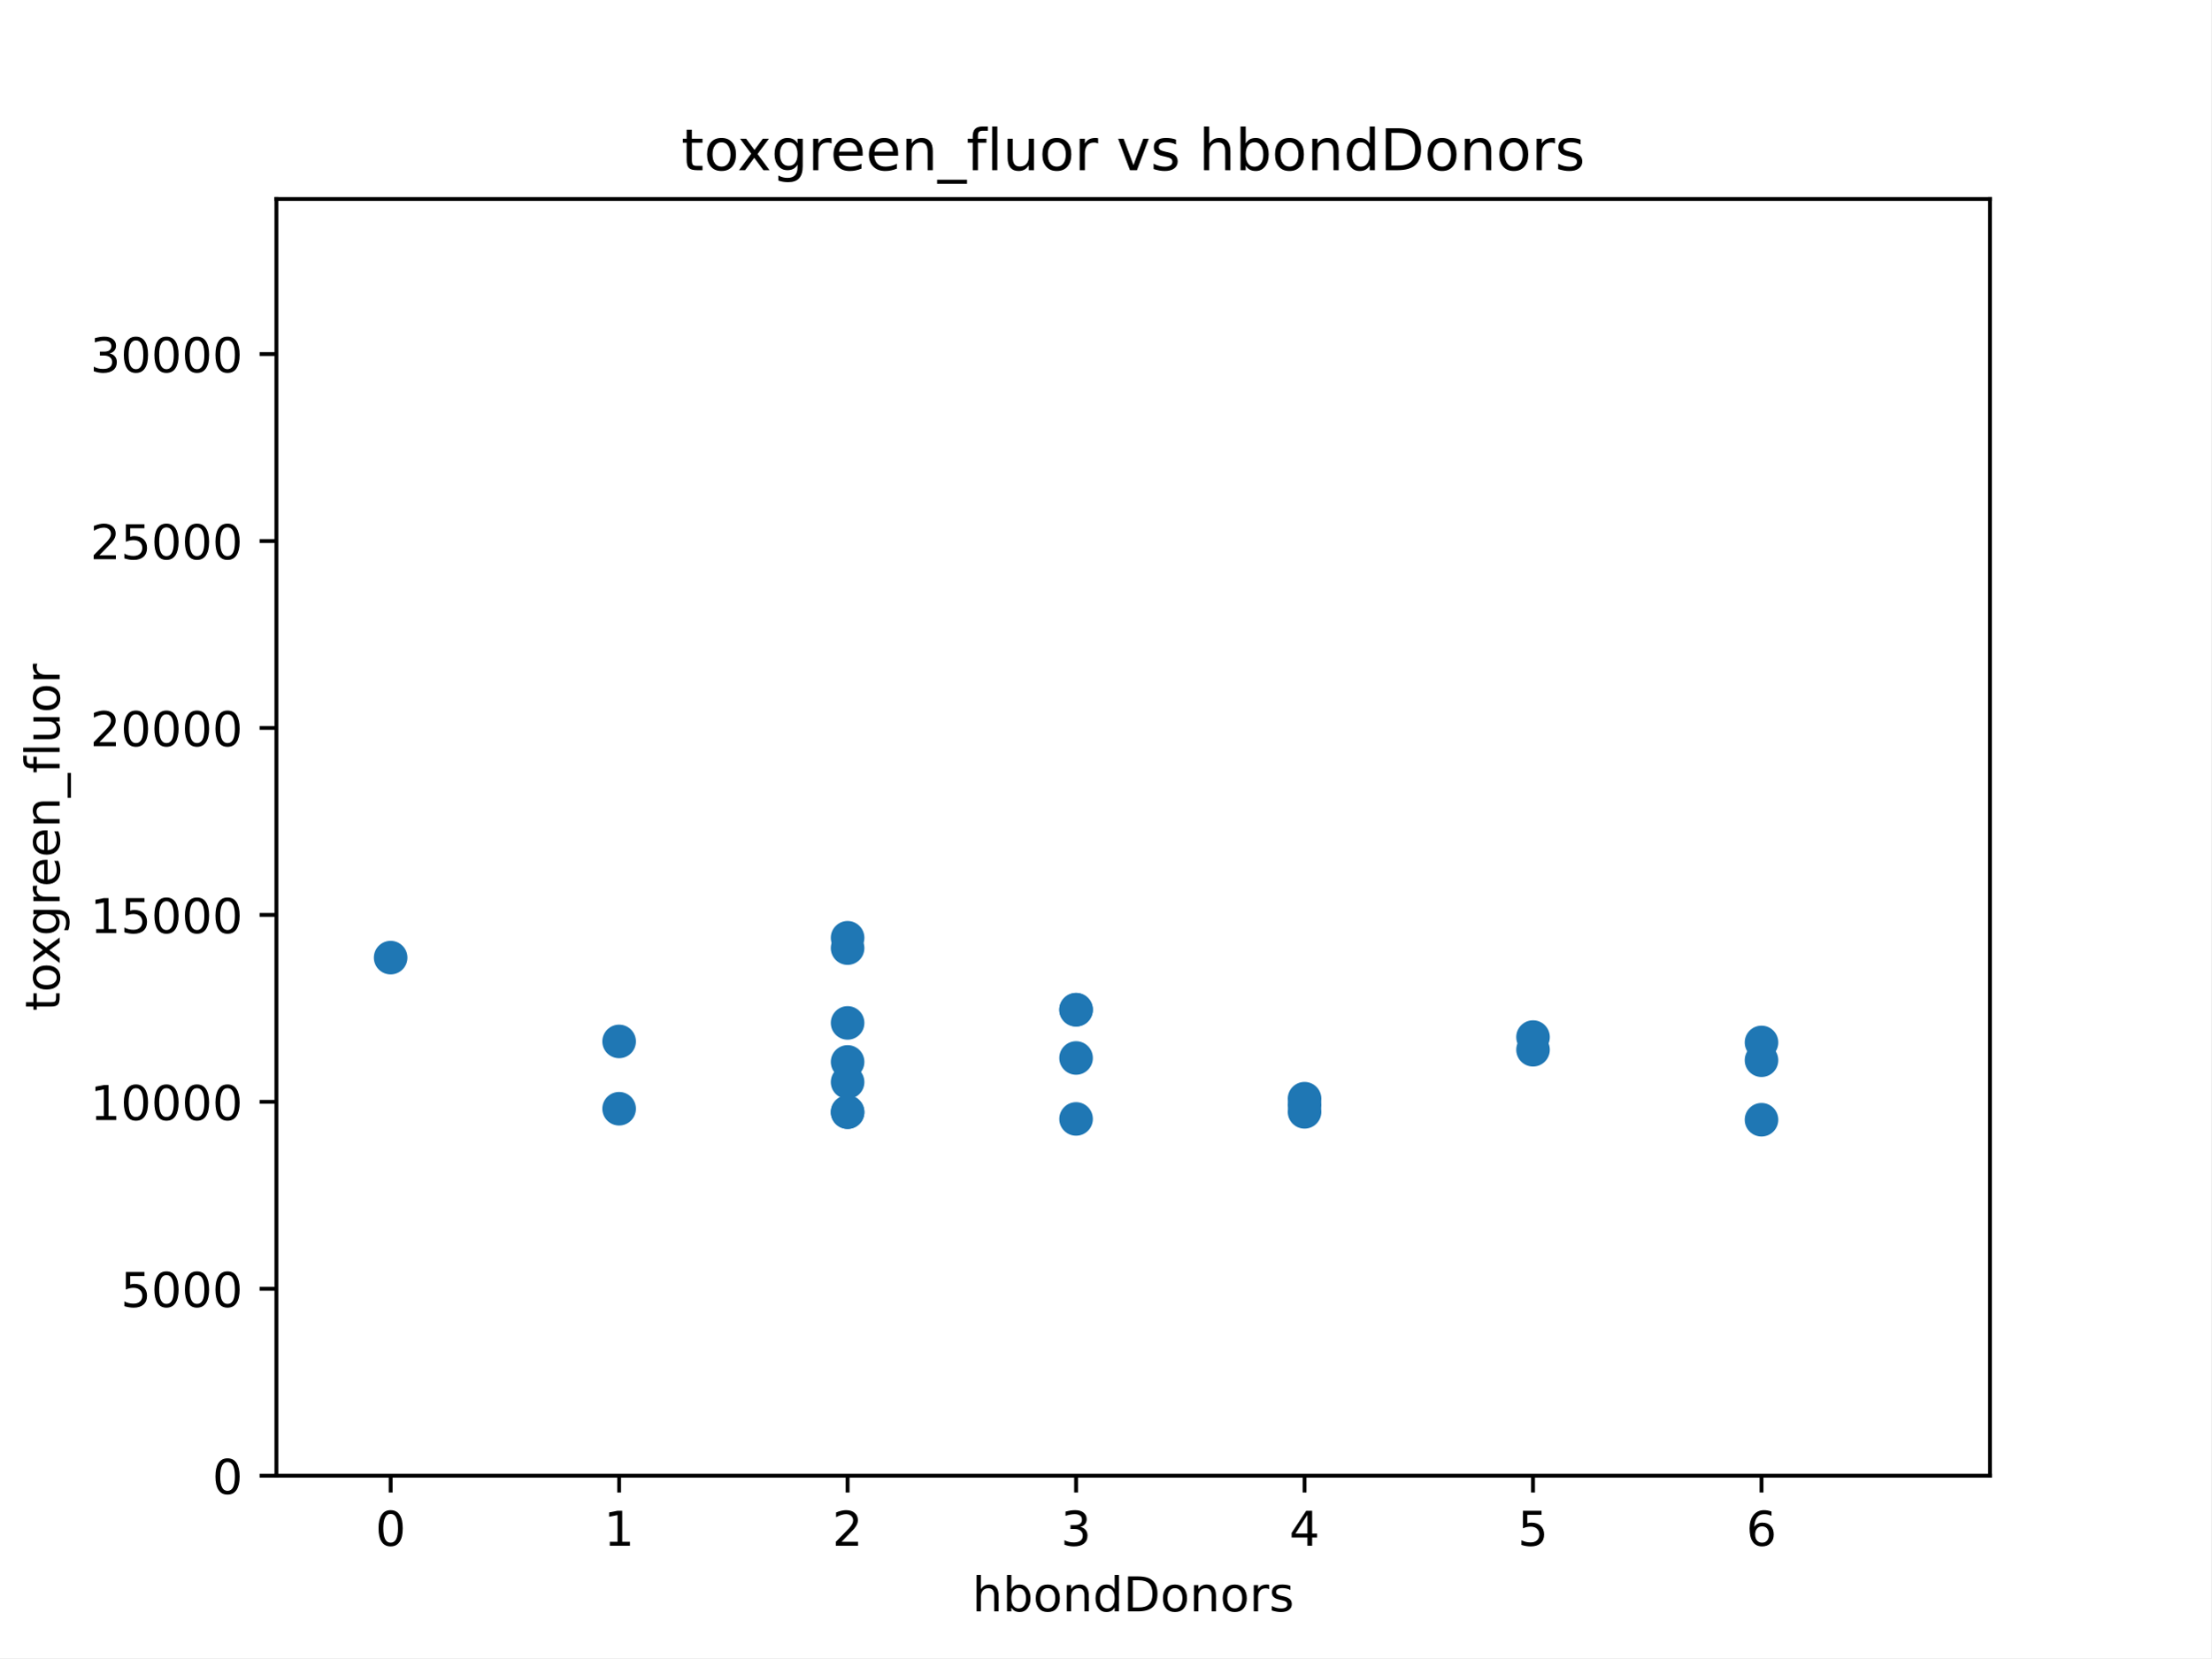
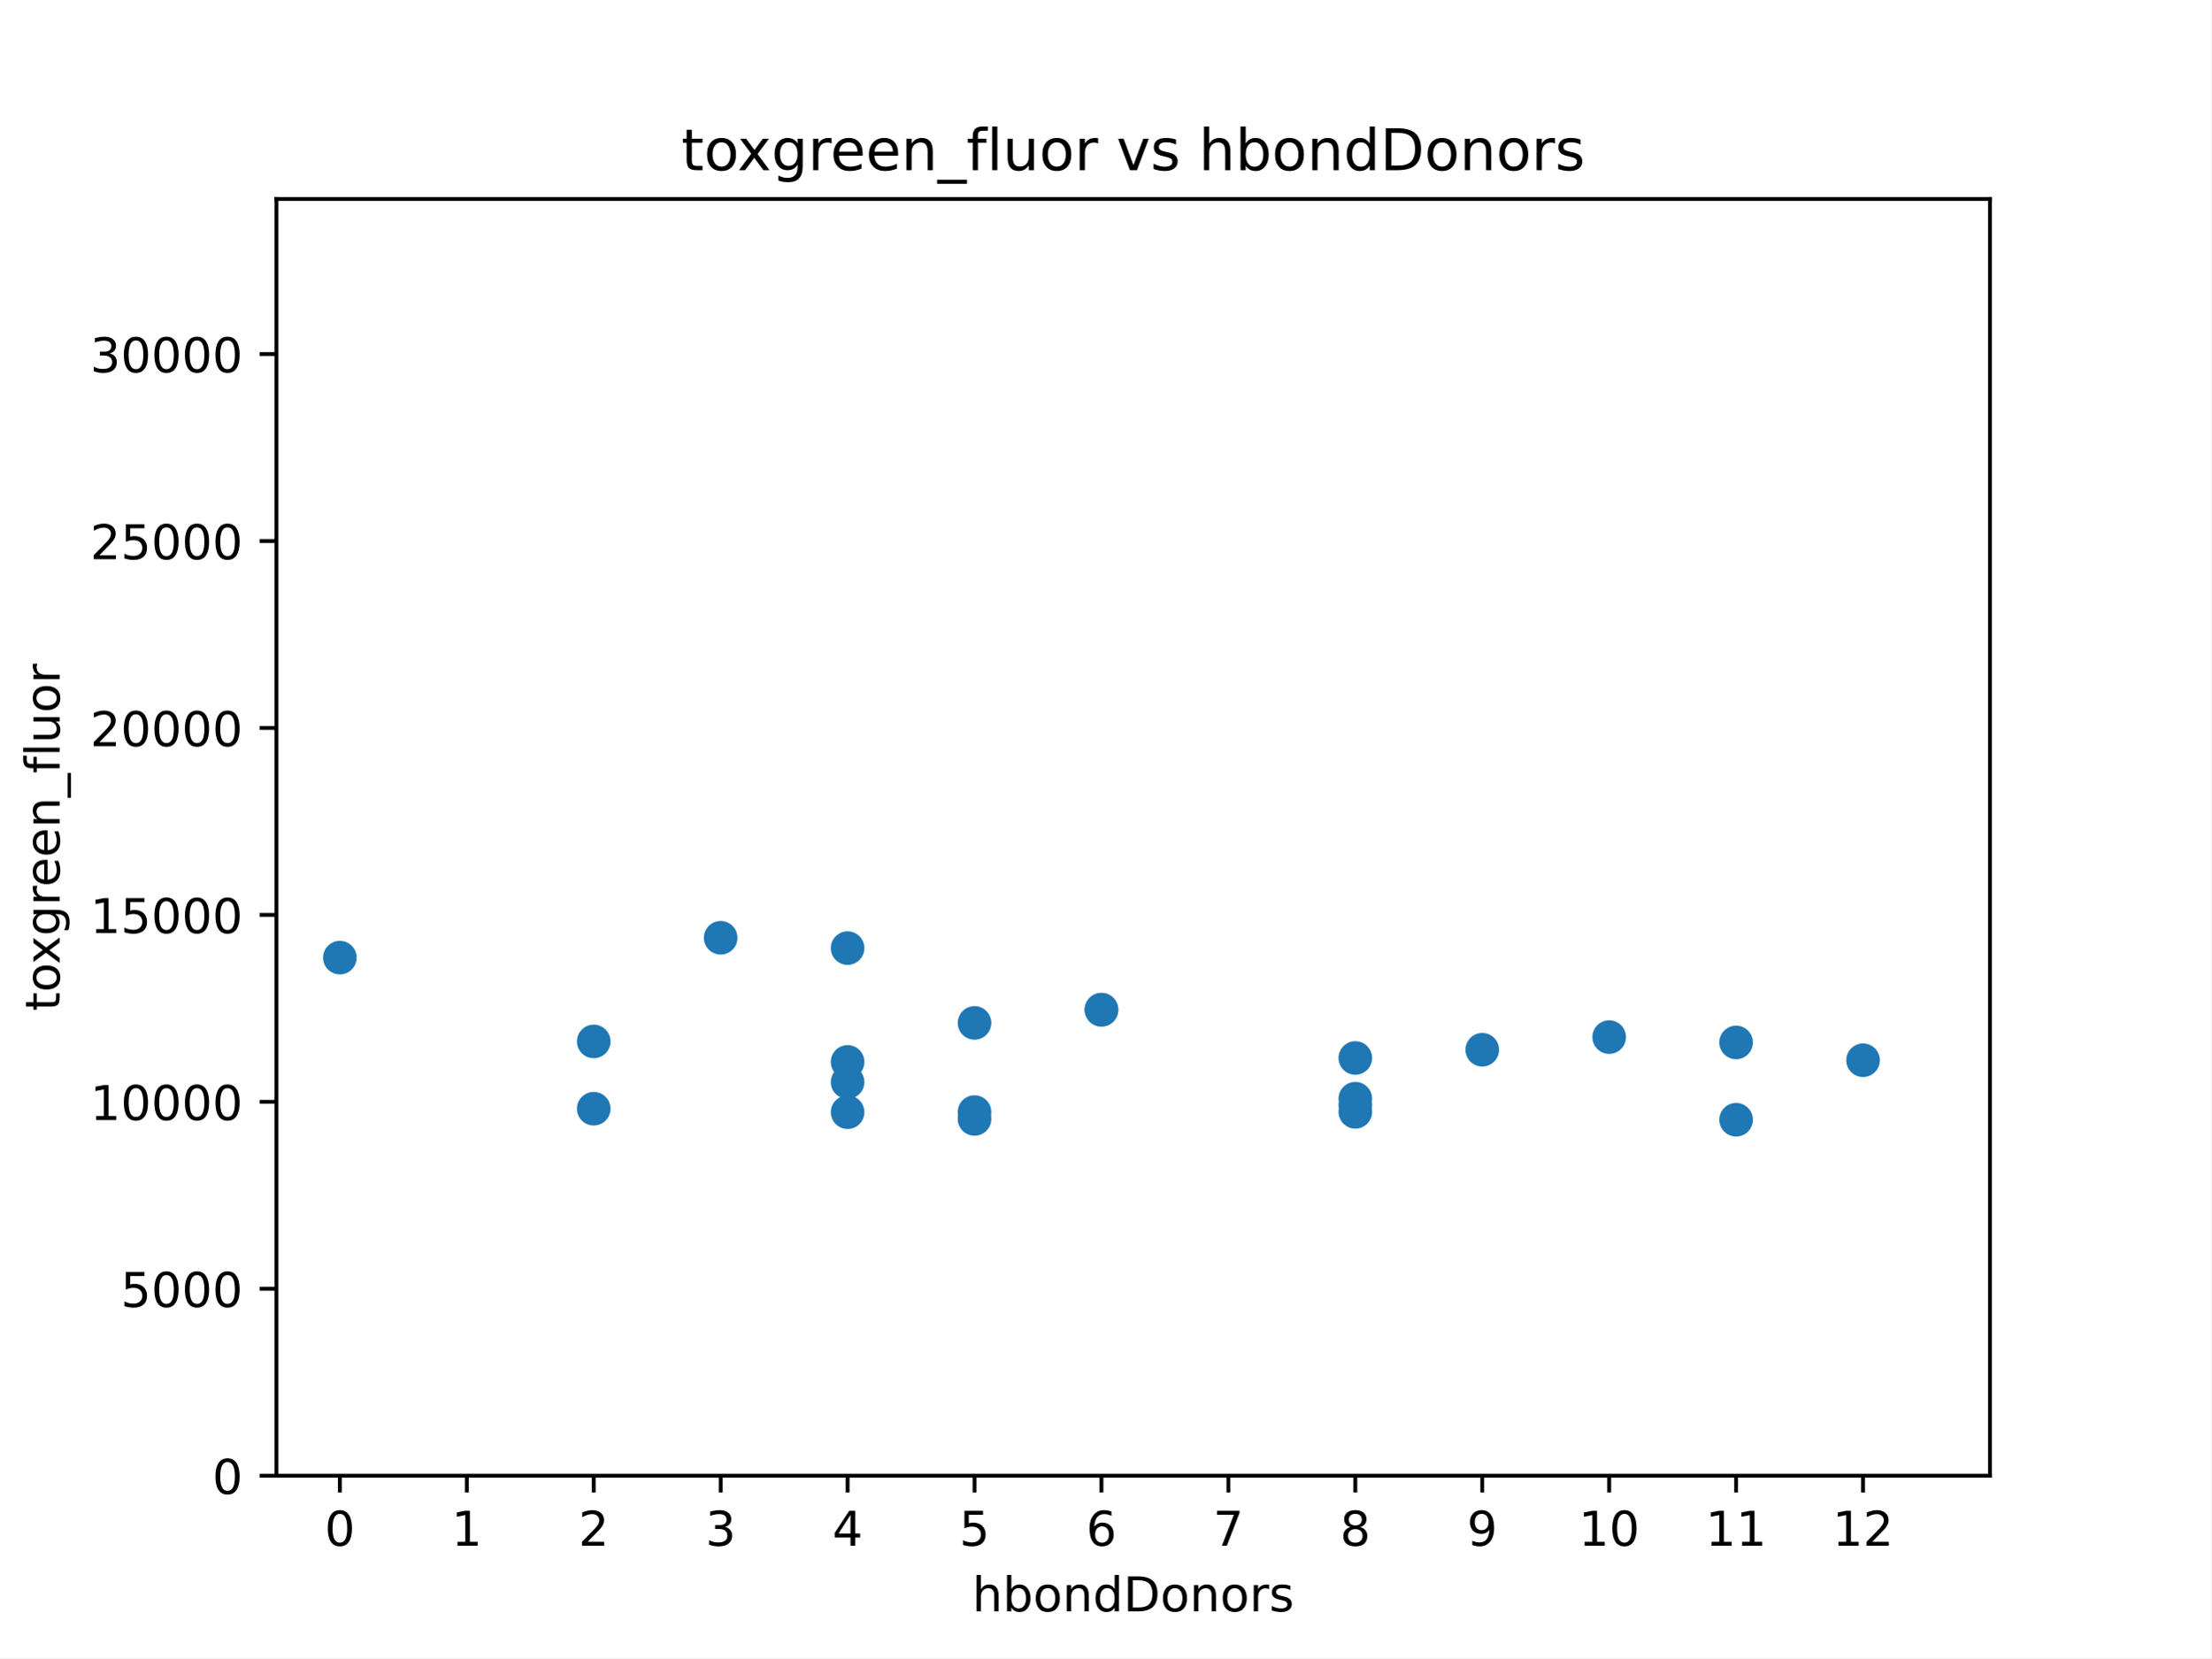
<svg xmlns="http://www.w3.org/2000/svg" xmlns:xlink="http://www.w3.org/1999/xlink" width="460.8pt" height="345.6pt" viewBox="0 0 460.8 345.6" version="1.1">
  <defs>
    <style type="text/css">*{stroke-linejoin: round; stroke-linecap: butt}</style>
  </defs>
  <g id="figure_1">
    <g id="patch_1">
      <path d="M 0 345.6  L 460.8 345.6  L 460.8 0  L 0 0  z " style="fill: #ffffff" />
    </g>
    <g id="axes_1">
      <g id="patch_2">
        <path d="M 57.6 307.584  L 414.72 307.584  L 414.72 41.472  L 57.6 41.472  z " style="fill: #ffffff" />
      </g>
      <g id="PathCollection_1">
        <defs>
-           <path id="m455c50fc80" d="M 0 3  C 0.796 3 1.559 2.684 2.121 2.121  C 2.684 1.559 3 0.796 3 0  C 3 -0.796 2.684 -1.559 2.121 -2.121  C 1.559 -2.684 0.796 -3 0 -3  C -0.796 -3 -1.559 -2.684 -2.121 -2.121  C -2.684 -1.559 -3 -0.796 -3 0  C -3 0.796 -2.684 1.559 -2.121 2.121  C -1.559 2.684 -0.796 3 0 3  z " style="stroke: #1f77b4" />
+           <path id="mc1d3fe7840" d="M 0 3  C 0.796 3 1.559 2.684 2.121 2.121  C 2.684 1.559 3 0.796 3 0  C 3 -0.796 2.684 -1.559 2.121 -2.121  C 1.559 -2.684 0.796 -3 0 -3  C -0.796 -3 -1.559 -2.684 -2.121 -2.121  C -2.684 -1.559 -3 -0.796 -3 0  C -3 0.796 -2.684 1.559 -2.121 2.121  C -1.559 2.684 -0.796 3 0 3  z " style="stroke: #1f77b4" />
        </defs>
-         <g clip-path="url(#p00a291bb10)">
-           <use xlink:href="#m455c50fc80" x="224.256" y="220.518" style="fill: #1f77b4; stroke: #1f77b4" />
-           <use xlink:href="#m455c50fc80" x="271.872" y="229.002" style="fill: #1f77b4; stroke: #1f77b4" />
-           <use xlink:href="#m455c50fc80" x="319.488" y="218.8" style="fill: #1f77b4; stroke: #1f77b4" />
-           <use xlink:href="#m455c50fc80" x="319.488" y="216.162" style="fill: #1f77b4; stroke: #1f77b4" />
-           <use xlink:href="#m455c50fc80" x="176.64" y="225.544" style="fill: #1f77b4; stroke: #1f77b4" />
-           <use xlink:href="#m455c50fc80" x="367.104" y="233.389" style="fill: #1f77b4; stroke: #1f77b4" />
-           <use xlink:href="#m455c50fc80" x="271.872" y="230.313" style="fill: #1f77b4; stroke: #1f77b4" />
-           <use xlink:href="#m455c50fc80" x="81.408" y="199.6" style="fill: #1f77b4; stroke: #1f77b4" />
-           <use xlink:href="#m455c50fc80" x="271.872" y="231.747" style="fill: #1f77b4; stroke: #1f77b4" />
-           <use xlink:href="#m455c50fc80" x="129.024" y="217.067" style="fill: #1f77b4; stroke: #1f77b4" />
-           <use xlink:href="#m455c50fc80" x="224.256" y="210.443" style="fill: #1f77b4; stroke: #1f77b4" />
-           <use xlink:href="#m455c50fc80" x="176.64" y="231.816" style="fill: #1f77b4; stroke: #1f77b4" />
-           <use xlink:href="#m455c50fc80" x="176.64" y="213.207" style="fill: #1f77b4; stroke: #1f77b4" />
-           <use xlink:href="#m455c50fc80" x="176.64" y="197.616" style="fill: #1f77b4; stroke: #1f77b4" />
-           <use xlink:href="#m455c50fc80" x="176.64" y="231.792" style="fill: #1f77b4; stroke: #1f77b4" />
-           <use xlink:href="#m455c50fc80" x="224.256" y="233.221" style="fill: #1f77b4; stroke: #1f77b4" />
-           <use xlink:href="#m455c50fc80" x="367.104" y="217.278" style="fill: #1f77b4; stroke: #1f77b4" />
-           <use xlink:href="#m455c50fc80" x="129.024" y="231.094" style="fill: #1f77b4; stroke: #1f77b4" />
-           <use xlink:href="#m455c50fc80" x="176.64" y="195.462" style="fill: #1f77b4; stroke: #1f77b4" />
-           <use xlink:href="#m455c50fc80" x="176.64" y="221.335" style="fill: #1f77b4; stroke: #1f77b4" />
-           <use xlink:href="#m455c50fc80" x="224.256" y="210.476" style="fill: #1f77b4; stroke: #1f77b4" />
-           <use xlink:href="#m455c50fc80" x="367.104" y="220.985" style="fill: #1f77b4; stroke: #1f77b4" />
+         <g clip-path="url(#p5ea8fc618a)">
+           <use xlink:href="#mc1d3fe7840" x="282.453" y="229.002" style="fill: #1f77b4; stroke: #1f77b4" />
+           <use xlink:href="#mc1d3fe7840" x="308.907" y="218.8" style="fill: #1f77b4; stroke: #1f77b4" />
+           <use xlink:href="#mc1d3fe7840" x="335.36" y="216.162" style="fill: #1f77b4; stroke: #1f77b4" />
+           <use xlink:href="#mc1d3fe7840" x="282.453" y="220.518" style="fill: #1f77b4; stroke: #1f77b4" />
+           <use xlink:href="#mc1d3fe7840" x="176.64" y="225.544" style="fill: #1f77b4; stroke: #1f77b4" />
+           <use xlink:href="#mc1d3fe7840" x="282.453" y="230.313" style="fill: #1f77b4; stroke: #1f77b4" />
+           <use xlink:href="#mc1d3fe7840" x="361.813" y="233.389" style="fill: #1f77b4; stroke: #1f77b4" />
+           <use xlink:href="#mc1d3fe7840" x="123.733" y="217.067" style="fill: #1f77b4; stroke: #1f77b4" />
+           <use xlink:href="#mc1d3fe7840" x="70.827" y="199.6" style="fill: #1f77b4; stroke: #1f77b4" />
+           <use xlink:href="#mc1d3fe7840" x="203.093" y="233.221" style="fill: #1f77b4; stroke: #1f77b4" />
+           <use xlink:href="#mc1d3fe7840" x="388.267" y="220.985" style="fill: #1f77b4; stroke: #1f77b4" />
+           <use xlink:href="#mc1d3fe7840" x="176.64" y="231.816" style="fill: #1f77b4; stroke: #1f77b4" />
+           <use xlink:href="#mc1d3fe7840" x="176.64" y="197.616" style="fill: #1f77b4; stroke: #1f77b4" />
+           <use xlink:href="#mc1d3fe7840" x="203.093" y="231.792" style="fill: #1f77b4; stroke: #1f77b4" />
+           <use xlink:href="#mc1d3fe7840" x="361.813" y="217.278" style="fill: #1f77b4; stroke: #1f77b4" />
+           <use xlink:href="#mc1d3fe7840" x="282.453" y="231.747" style="fill: #1f77b4; stroke: #1f77b4" />
+           <use xlink:href="#mc1d3fe7840" x="229.547" y="210.443" style="fill: #1f77b4; stroke: #1f77b4" />
+           <use xlink:href="#mc1d3fe7840" x="176.64" y="221.335" style="fill: #1f77b4; stroke: #1f77b4" />
+           <use xlink:href="#mc1d3fe7840" x="150.187" y="195.462" style="fill: #1f77b4; stroke: #1f77b4" />
+           <use xlink:href="#mc1d3fe7840" x="123.733" y="231.094" style="fill: #1f77b4; stroke: #1f77b4" />
+           <use xlink:href="#mc1d3fe7840" x="203.093" y="213.207" style="fill: #1f77b4; stroke: #1f77b4" />
+           <use xlink:href="#mc1d3fe7840" x="229.547" y="210.476" style="fill: #1f77b4; stroke: #1f77b4" />
        </g>
      </g>
      <g id="matplotlib.axis_1">
        <g id="xtick_1">
          <g id="line2d_1">
            <defs>
-               <path id="m4602cffbf4" d="M 0 0  L 0 3.5  " style="stroke: #000000; stroke-width: 0.8" />
+               <path id="m9762fe8e37" d="M 0 0  L 0 3.5  " style="stroke: #000000; stroke-width: 0.8" />
            </defs>
            <g>
-               <use xlink:href="#m4602cffbf4" x="81.408" y="307.584" style="stroke: #000000; stroke-width: 0.8" />
+               <use xlink:href="#m9762fe8e37" x="70.827" y="307.584" style="stroke: #000000; stroke-width: 0.8" />
            </g>
          </g>
          <g id="text_1">
-             <g transform="translate(78.22675 322.1824) scale(0.1 -0.1)">
+             <g transform="translate(67.64542 322.1824) scale(0.1 -0.1)">
              <defs>
                <path id="DejaVuSans-30" d="M 2034 4250  Q 1547 4250 1301 3770  Q 1056 3291 1056 2328  Q 1056 1369 1301 889  Q 1547 409 2034 409  Q 2525 409 2770 889  Q 3016 1369 3016 2328  Q 3016 3291 2770 3770  Q 2525 4250 2034 4250  z M 2034 4750  Q 2819 4750 3233 4129  Q 3647 3509 3647 2328  Q 3647 1150 3233 529  Q 2819 -91 2034 -91  Q 1250 -91 836 529  Q 422 1150 422 2328  Q 422 3509 836 4129  Q 1250 4750 2034 4750  z " transform="scale(0.015625)" />
              </defs>
              <use xlink:href="#DejaVuSans-30" />
            </g>
          </g>
        </g>
        <g id="xtick_2">
          <g id="line2d_2">
            <g>
-               <use xlink:href="#m4602cffbf4" x="129.024" y="307.584" style="stroke: #000000; stroke-width: 0.8" />
+               <use xlink:href="#m9762fe8e37" x="97.28" y="307.584" style="stroke: #000000; stroke-width: 0.8" />
            </g>
          </g>
          <g id="text_2">
-             <g transform="translate(125.8427 322.1824) scale(0.1 -0.1)">
+             <g transform="translate(94.09875 322.1824) scale(0.1 -0.1)">
              <defs>
                <path id="DejaVuSans-31" d="M 794 531  L 1825 531  L 1825 4091  L 703 3866  L 703 4441  L 1819 4666  L 2450 4666  L 2450 531  L 3481 531  L 3481 0  L 794 0  L 794 531  z " transform="scale(0.015625)" />
              </defs>
              <use xlink:href="#DejaVuSans-31" />
            </g>
          </g>
        </g>
        <g id="xtick_3">
          <g id="line2d_3">
            <g>
-               <use xlink:href="#m4602cffbf4" x="176.64" y="307.584" style="stroke: #000000; stroke-width: 0.8" />
+               <use xlink:href="#m9762fe8e37" x="123.733" y="307.584" style="stroke: #000000; stroke-width: 0.8" />
            </g>
          </g>
          <g id="text_3">
-             <g transform="translate(173.4588 322.1824) scale(0.1 -0.1)">
+             <g transform="translate(120.5521 322.1824) scale(0.1 -0.1)">
              <defs>
                <path id="DejaVuSans-32" d="M 1228 531  L 3431 531  L 3431 0  L 469 0  L 469 531  Q 828 903 1448 1529  Q 2069 2156 2228 2338  Q 2531 2678 2651 2914  Q 2772 3150 2772 3378  Q 2772 3750 2511 3984  Q 2250 4219 1831 4219  Q 1534 4219 1204 4116  Q 875 4013 500 3803  L 500 4441  Q 881 4594 1212 4672  Q 1544 4750 1819 4750  Q 2544 4750 2975 4387  Q 3406 4025 3406 3419  Q 3406 3131 3298 2873  Q 3191 2616 2906 2266  Q 2828 2175 2409 1742  Q 1991 1309 1228 531  z " transform="scale(0.015625)" />
              </defs>
              <use xlink:href="#DejaVuSans-32" />
            </g>
          </g>
        </g>
        <g id="xtick_4">
          <g id="line2d_4">
            <g>
-               <use xlink:href="#m4602cffbf4" x="224.256" y="307.584" style="stroke: #000000; stroke-width: 0.8" />
+               <use xlink:href="#m9762fe8e37" x="150.187" y="307.584" style="stroke: #000000; stroke-width: 0.8" />
            </g>
          </g>
          <g id="text_4">
-             <g transform="translate(221.0747 322.1824) scale(0.1 -0.1)">
+             <g transform="translate(147.0054 322.1824) scale(0.1 -0.1)">
              <defs>
                <path id="DejaVuSans-33" d="M 2597 2516  Q 3050 2419 3304 2112  Q 3559 1806 3559 1356  Q 3559 666 3084 287  Q 2609 -91 1734 -91  Q 1441 -91 1130 -33  Q 819 25 488 141  L 488 750  Q 750 597 1062 519  Q 1375 441 1716 441  Q 2309 441 2620 675  Q 2931 909 2931 1356  Q 2931 1769 2642 2001  Q 2353 2234 1838 2234  L 1294 2234  L 1294 2753  L 1863 2753  Q 2328 2753 2575 2939  Q 2822 3125 2822 3475  Q 2822 3834 2567 4026  Q 2313 4219 1838 4219  Q 1578 4219 1281 4162  Q 984 4106 628 3988  L 628 4550  Q 988 4650 1302 4700  Q 1616 4750 1894 4750  Q 2613 4750 3031 4423  Q 3450 4097 3450 3541  Q 3450 3153 3228 2886  Q 3006 2619 2597 2516  z " transform="scale(0.015625)" />
              </defs>
              <use xlink:href="#DejaVuSans-33" />
            </g>
          </g>
        </g>
        <g id="xtick_5">
          <g id="line2d_5">
            <g>
-               <use xlink:href="#m4602cffbf4" x="271.872" y="307.584" style="stroke: #000000; stroke-width: 0.8" />
+               <use xlink:href="#m9762fe8e37" x="176.64" y="307.584" style="stroke: #000000; stroke-width: 0.8" />
            </g>
          </g>
          <g id="text_5">
-             <g transform="translate(268.6907 322.1824) scale(0.1 -0.1)">
+             <g transform="translate(173.4588 322.1824) scale(0.1 -0.1)">
              <defs>
                <path id="DejaVuSans-34" d="M 2419 4116  L 825 1625  L 2419 1625  L 2419 4116  z M 2253 4666  L 3047 4666  L 3047 1625  L 3713 1625  L 3713 1100  L 3047 1100  L 3047 0  L 2419 0  L 2419 1100  L 313 1100  L 313 1709  L 2253 4666  z " transform="scale(0.015625)" />
              </defs>
              <use xlink:href="#DejaVuSans-34" />
            </g>
          </g>
        </g>
        <g id="xtick_6">
          <g id="line2d_6">
            <g>
-               <use xlink:href="#m4602cffbf4" x="319.488" y="307.584" style="stroke: #000000; stroke-width: 0.8" />
+               <use xlink:href="#m9762fe8e37" x="203.093" y="307.584" style="stroke: #000000; stroke-width: 0.8" />
            </g>
          </g>
          <g id="text_6">
-             <g transform="translate(316.3068 322.1824) scale(0.1 -0.1)">
+             <g transform="translate(199.9121 322.1824) scale(0.1 -0.1)">
              <defs>
                <path id="DejaVuSans-35" d="M 691 4666  L 3169 4666  L 3169 4134  L 1269 4134  L 1269 2991  Q 1406 3038 1543 3061  Q 1681 3084 1819 3084  Q 2600 3084 3056 2656  Q 3513 2228 3513 1497  Q 3513 744 3044 326  Q 2575 -91 1722 -91  Q 1428 -91 1123 -41  Q 819 9 494 109  L 494 744  Q 775 591 1075 516  Q 1375 441 1709 441  Q 2250 441 2565 725  Q 2881 1009 2881 1497  Q 2881 1984 2565 2268  Q 2250 2553 1709 2553  Q 1456 2553 1204 2497  Q 953 2441 691 2322  L 691 4666  z " transform="scale(0.015625)" />
              </defs>
              <use xlink:href="#DejaVuSans-35" />
            </g>
          </g>
        </g>
        <g id="xtick_7">
          <g id="line2d_7">
            <g>
-               <use xlink:href="#m4602cffbf4" x="367.104" y="307.584" style="stroke: #000000; stroke-width: 0.8" />
+               <use xlink:href="#m9762fe8e37" x="229.547" y="307.584" style="stroke: #000000; stroke-width: 0.8" />
            </g>
          </g>
          <g id="text_7">
-             <g transform="translate(363.9228 322.1824) scale(0.1 -0.1)">
+             <g transform="translate(226.3654 322.1824) scale(0.1 -0.1)">
              <defs>
                <path id="DejaVuSans-36" d="M 2113 2584  Q 1688 2584 1439 2293  Q 1191 2003 1191 1497  Q 1191 994 1439 701  Q 1688 409 2113 409  Q 2538 409 2786 701  Q 3034 994 3034 1497  Q 3034 2003 2786 2293  Q 2538 2584 2113 2584  z M 3366 4563  L 3366 3988  Q 3128 4100 2886 4159  Q 2644 4219 2406 4219  Q 1781 4219 1451 3797  Q 1122 3375 1075 2522  Q 1259 2794 1537 2939  Q 1816 3084 2150 3084  Q 2853 3084 3261 2657  Q 3669 2231 3669 1497  Q 3669 778 3244 343  Q 2819 -91 2113 -91  Q 1303 -91 875 529  Q 447 1150 447 2328  Q 447 3434 972 4092  Q 1497 4750 2381 4750  Q 2619 4750 2861 4703  Q 3103 4656 3366 4563  z " transform="scale(0.015625)" />
              </defs>
              <use xlink:href="#DejaVuSans-36" />
            </g>
          </g>
        </g>
-         <g id="text_8">
+         <g id="xtick_8">
+           <g id="line2d_8">
+             <g>
+               <use xlink:href="#m9762fe8e37" x="256" y="307.584" style="stroke: #000000; stroke-width: 0.8" />
+             </g>
+           </g>
+           <g id="text_8">
+             <g transform="translate(252.8187 322.1824) scale(0.1 -0.1)">
+               <defs>
+                 <path id="DejaVuSans-37" d="M 525 4666  L 3525 4666  L 3525 4397  L 1831 0  L 1172 0  L 2766 4134  L 525 4134  L 525 4666  z " transform="scale(0.015625)" />
+               </defs>
+               <use xlink:href="#DejaVuSans-37" />
+             </g>
+           </g>
+         </g>
+         <g id="xtick_9">
+           <g id="line2d_9">
+             <g>
+               <use xlink:href="#m9762fe8e37" x="282.453" y="307.584" style="stroke: #000000; stroke-width: 0.8" />
+             </g>
+           </g>
+           <g id="text_9">
+             <g transform="translate(279.2721 322.1824) scale(0.1 -0.1)">
+               <defs>
+                 <path id="DejaVuSans-38" d="M 2034 2216  Q 1584 2216 1326 1975  Q 1069 1734 1069 1313  Q 1069 891 1326 650  Q 1584 409 2034 409  Q 2484 409 2743 651  Q 3003 894 3003 1313  Q 3003 1734 2745 1975  Q 2488 2216 2034 2216  z M 1403 2484  Q 997 2584 770 2862  Q 544 3141 544 3541  Q 544 4100 942 4425  Q 1341 4750 2034 4750  Q 2731 4750 3128 4425  Q 3525 4100 3525 3541  Q 3525 3141 3298 2862  Q 3072 2584 2669 2484  Q 3125 2378 3379 2068  Q 3634 1759 3634 1313  Q 3634 634 3220 271  Q 2806 -91 2034 -91  Q 1263 -91 848 271  Q 434 634 434 1313  Q 434 1759 690 2068  Q 947 2378 1403 2484  z M 1172 3481  Q 1172 3119 1398 2916  Q 1625 2713 2034 2713  Q 2441 2713 2670 2916  Q 2900 3119 2900 3481  Q 2900 3844 2670 4047  Q 2441 4250 2034 4250  Q 1625 4250 1398 4047  Q 1172 3844 1172 3481  z " transform="scale(0.015625)" />
+               </defs>
+               <use xlink:href="#DejaVuSans-38" />
+             </g>
+           </g>
+         </g>
+         <g id="xtick_10">
+           <g id="line2d_10">
+             <g>
+               <use xlink:href="#m9762fe8e37" x="308.907" y="307.584" style="stroke: #000000; stroke-width: 0.8" />
+             </g>
+           </g>
+           <g id="text_10">
+             <g transform="translate(305.7254 322.1824) scale(0.1 -0.1)">
+               <defs>
+                 <path id="DejaVuSans-39" d="M 703 97  L 703 672  Q 941 559 1184 500  Q 1428 441 1663 441  Q 2288 441 2617 861  Q 2947 1281 2994 2138  Q 2813 1869 2534 1725  Q 2256 1581 1919 1581  Q 1219 1581 811 2004  Q 403 2428 403 3163  Q 403 3881 828 4315  Q 1253 4750 1959 4750  Q 2769 4750 3195 4129  Q 3622 3509 3622 2328  Q 3622 1225 3098 567  Q 2575 -91 1691 -91  Q 1453 -91 1209 -44  Q 966 3 703 97  z M 1959 2075  Q 2384 2075 2632 2365  Q 2881 2656 2881 3163  Q 2881 3666 2632 3958  Q 2384 4250 1959 4250  Q 1534 4250 1286 3958  Q 1038 3666 1038 3163  Q 1038 2656 1286 2365  Q 1534 2075 1959 2075  z " transform="scale(0.015625)" />
+               </defs>
+               <use xlink:href="#DejaVuSans-39" />
+             </g>
+           </g>
+         </g>
+         <g id="xtick_11">
+           <g id="line2d_11">
+             <g>
+               <use xlink:href="#m9762fe8e37" x="335.36" y="307.584" style="stroke: #000000; stroke-width: 0.8" />
+             </g>
+           </g>
+           <g id="text_11">
+             <g transform="translate(328.9975 322.1824) scale(0.1 -0.1)">
+               <use xlink:href="#DejaVuSans-31" />
+               <use xlink:href="#DejaVuSans-30" x="63.623" />
+             </g>
+           </g>
+         </g>
+         <g id="xtick_12">
+           <g id="line2d_12">
+             <g>
+               <use xlink:href="#m9762fe8e37" x="361.813" y="307.584" style="stroke: #000000; stroke-width: 0.8" />
+             </g>
+           </g>
+           <g id="text_12">
+             <g transform="translate(355.4508 322.1824) scale(0.1 -0.1)">
+               <use xlink:href="#DejaVuSans-31" />
+               <use xlink:href="#DejaVuSans-31" x="63.623" />
+             </g>
+           </g>
+         </g>
+         <g id="xtick_13">
+           <g id="line2d_13">
+             <g>
+               <use xlink:href="#m9762fe8e37" x="388.267" y="307.584" style="stroke: #000000; stroke-width: 0.8" />
+             </g>
+           </g>
+           <g id="text_13">
+             <g transform="translate(381.9042 322.1824) scale(0.1 -0.1)">
+               <use xlink:href="#DejaVuSans-31" />
+               <use xlink:href="#DejaVuSans-32" x="63.623" />
+             </g>
+           </g>
+         </g>
+         <g id="text_14">
          <g transform="translate(202.617 335.8606) scale(0.1 -0.1)">
            <defs>
              <path id="DejaVuSans-68" d="M 3513 2113  L 3513 0  L 2938 0  L 2938 2094  Q 2938 2591 2744 2837  Q 2550 3084 2163 3084  Q 1697 3084 1428 2787  Q 1159 2491 1159 1978  L 1159 0  L 581 0  L 581 4863  L 1159 4863  L 1159 2956  Q 1366 3272 1645 3428  Q 1925 3584 2291 3584  Q 2894 3584 3203 3211  Q 3513 2838 3513 2113  z " transform="scale(0.015625)" />
              <path id="DejaVuSans-62" d="M 3116 1747  Q 3116 2381 2855 2742  Q 2594 3103 2138 3103  Q 1681 3103 1420 2742  Q 1159 2381 1159 1747  Q 1159 1113 1420 752  Q 1681 391 2138 391  Q 2594 391 2855 752  Q 3116 1113 3116 1747  z M 1159 2969  Q 1341 3281 1617 3432  Q 1894 3584 2278 3584  Q 2916 3584 3314 3078  Q 3713 2572 3713 1747  Q 3713 922 3314 415  Q 2916 -91 2278 -91  Q 1894 -91 1617 61  Q 1341 213 1159 525  L 1159 0  L 581 0  L 581 4863  L 1159 4863  L 1159 2969  z " transform="scale(0.015625)" />
              <path id="DejaVuSans-6f" d="M 1959 3097  Q 1497 3097 1228 2736  Q 959 2375 959 1747  Q 959 1119 1226 758  Q 1494 397 1959 397  Q 2419 397 2687 759  Q 2956 1122 2956 1747  Q 2956 2369 2687 2733  Q 2419 3097 1959 3097  z M 1959 3584  Q 2709 3584 3137 3096  Q 3566 2609 3566 1747  Q 3566 888 3137 398  Q 2709 -91 1959 -91  Q 1206 -91 779 398  Q 353 888 353 1747  Q 353 2609 779 3096  Q 1206 3584 1959 3584  z " transform="scale(0.015625)" />
              <path id="DejaVuSans-6e" d="M 3513 2113  L 3513 0  L 2938 0  L 2938 2094  Q 2938 2591 2744 2837  Q 2550 3084 2163 3084  Q 1697 3084 1428 2787  Q 1159 2491 1159 1978  L 1159 0  L 581 0  L 581 3500  L 1159 3500  L 1159 2956  Q 1366 3272 1645 3428  Q 1925 3584 2291 3584  Q 2894 3584 3203 3211  Q 3513 2838 3513 2113  z " transform="scale(0.015625)" />
              <path id="DejaVuSans-64" d="M 2906 2969  L 2906 4863  L 3481 4863  L 3481 0  L 2906 0  L 2906 525  Q 2725 213 2448 61  Q 2172 -91 1784 -91  Q 1150 -91 751 415  Q 353 922 353 1747  Q 353 2572 751 3078  Q 1150 3584 1784 3584  Q 2172 3584 2448 3432  Q 2725 3281 2906 2969  z M 947 1747  Q 947 1113 1208 752  Q 1469 391 1925 391  Q 2381 391 2643 752  Q 2906 1113 2906 1747  Q 2906 2381 2643 2742  Q 2381 3103 1925 3103  Q 1469 3103 1208 2742  Q 947 2381 947 1747  z " transform="scale(0.015625)" />
              <path id="DejaVuSans-44" d="M 1259 4147  L 1259 519  L 2022 519  Q 2988 519 3436 956  Q 3884 1394 3884 2338  Q 3884 3275 3436 3711  Q 2988 4147 2022 4147  L 1259 4147  z M 628 4666  L 1925 4666  Q 3281 4666 3915 4102  Q 4550 3538 4550 2338  Q 4550 1131 3912 565  Q 3275 0 1925 0  L 628 0  L 628 4666  z " transform="scale(0.015625)" />
              <path id="DejaVuSans-72" d="M 2631 2963  Q 2534 3019 2420 3045  Q 2306 3072 2169 3072  Q 1681 3072 1420 2755  Q 1159 2438 1159 1844  L 1159 0  L 581 0  L 581 3500  L 1159 3500  L 1159 2956  Q 1341 3275 1631 3429  Q 1922 3584 2338 3584  Q 2397 3584 2469 3576  Q 2541 3569 2628 3553  L 2631 2963  z " transform="scale(0.015625)" />
              <path id="DejaVuSans-73" d="M 2834 3397  L 2834 2853  Q 2591 2978 2328 3040  Q 2066 3103 1784 3103  Q 1356 3103 1142 2972  Q 928 2841 928 2578  Q 928 2378 1081 2264  Q 1234 2150 1697 2047  L 1894 2003  Q 2506 1872 2764 1633  Q 3022 1394 3022 966  Q 3022 478 2636 193  Q 2250 -91 1575 -91  Q 1294 -91 989 -36  Q 684 19 347 128  L 347 722  Q 666 556 975 473  Q 1284 391 1588 391  Q 1994 391 2212 530  Q 2431 669 2431 922  Q 2431 1156 2273 1281  Q 2116 1406 1581 1522  L 1381 1569  Q 847 1681 609 1914  Q 372 2147 372 2553  Q 372 3047 722 3315  Q 1072 3584 1716 3584  Q 2034 3584 2315 3537  Q 2597 3491 2834 3397  z " transform="scale(0.015625)" />
            </defs>
            <use xlink:href="#DejaVuSans-68" />
            <use xlink:href="#DejaVuSans-62" x="63.379" />
            <use xlink:href="#DejaVuSans-6f" x="126.855" />
            <use xlink:href="#DejaVuSans-6e" x="188.037" />
            <use xlink:href="#DejaVuSans-64" x="251.416" />
            <use xlink:href="#DejaVuSans-44" x="314.893" />
            <use xlink:href="#DejaVuSans-6f" x="391.895" />
            <use xlink:href="#DejaVuSans-6e" x="453.076" />
            <use xlink:href="#DejaVuSans-6f" x="516.455" />
            <use xlink:href="#DejaVuSans-72" x="577.637" />
            <use xlink:href="#DejaVuSans-73" x="618.75" />
          </g>
        </g>
      </g>
      <g id="matplotlib.axis_2">
        <g id="ytick_1">
-           <g id="line2d_8">
+           <g id="line2d_14">
            <defs>
-               <path id="m2c190b206a" d="M 0 0  L -3.5 0  " style="stroke: #000000; stroke-width: 0.8" />
+               <path id="m7666644364" d="M 0 0  L -3.5 0  " style="stroke: #000000; stroke-width: 0.8" />
            </defs>
            <g>
-               <use xlink:href="#m2c190b206a" x="57.6" y="307.584" style="stroke: #000000; stroke-width: 0.8" />
-             </g>
-           </g>
-           <g id="text_9">
+               <use xlink:href="#m7666644364" x="57.6" y="307.584" style="stroke: #000000; stroke-width: 0.8" />
+             </g>
+           </g>
+           <g id="text_15">
            <g transform="translate(44.2375 311.3832) scale(0.1 -0.1)">
              <use xlink:href="#DejaVuSans-30" />
            </g>
          </g>
        </g>
        <g id="ytick_2">
-           <g id="line2d_9">
-             <g>
-               <use xlink:href="#m2c190b206a" x="57.6" y="268.619" style="stroke: #000000; stroke-width: 0.8" />
-             </g>
-           </g>
-           <g id="text_10">
+           <g id="line2d_15">
+             <g>
+               <use xlink:href="#m7666644364" x="57.6" y="268.619" style="stroke: #000000; stroke-width: 0.8" />
+             </g>
+           </g>
+           <g id="text_16">
            <g transform="translate(25.15 272.4178) scale(0.1 -0.1)">
              <use xlink:href="#DejaVuSans-35" />
              <use xlink:href="#DejaVuSans-30" x="63.623" />
              <use xlink:href="#DejaVuSans-30" x="127.246" />
              <use xlink:href="#DejaVuSans-30" x="190.869" />
            </g>
          </g>
        </g>
        <g id="ytick_3">
-           <g id="line2d_10">
-             <g>
-               <use xlink:href="#m2c190b206a" x="57.6" y="229.653" style="stroke: #000000; stroke-width: 0.8" />
-             </g>
-           </g>
-           <g id="text_11">
+           <g id="line2d_16">
+             <g>
+               <use xlink:href="#m7666644364" x="57.6" y="229.653" style="stroke: #000000; stroke-width: 0.8" />
+             </g>
+           </g>
+           <g id="text_17">
            <g transform="translate(18.7875 233.4524) scale(0.1 -0.1)">
              <use xlink:href="#DejaVuSans-31" />
              <use xlink:href="#DejaVuSans-30" x="63.623" />
              <use xlink:href="#DejaVuSans-30" x="127.246" />
              <use xlink:href="#DejaVuSans-30" x="190.869" />
              <use xlink:href="#DejaVuSans-30" x="254.492" />
            </g>
          </g>
        </g>
        <g id="ytick_4">
-           <g id="line2d_11">
-             <g>
-               <use xlink:href="#m2c190b206a" x="57.6" y="190.688" style="stroke: #000000; stroke-width: 0.8" />
-             </g>
-           </g>
-           <g id="text_12">
+           <g id="line2d_17">
+             <g>
+               <use xlink:href="#m7666644364" x="57.6" y="190.688" style="stroke: #000000; stroke-width: 0.8" />
+             </g>
+           </g>
+           <g id="text_18">
            <g transform="translate(18.7875 194.487) scale(0.1 -0.1)">
              <use xlink:href="#DejaVuSans-31" />
              <use xlink:href="#DejaVuSans-35" x="63.623" />
              <use xlink:href="#DejaVuSans-30" x="127.246" />
              <use xlink:href="#DejaVuSans-30" x="190.869" />
              <use xlink:href="#DejaVuSans-30" x="254.492" />
            </g>
          </g>
        </g>
        <g id="ytick_5">
-           <g id="line2d_12">
-             <g>
-               <use xlink:href="#m2c190b206a" x="57.6" y="151.722" style="stroke: #000000; stroke-width: 0.8" />
-             </g>
-           </g>
-           <g id="text_13">
+           <g id="line2d_18">
+             <g>
+               <use xlink:href="#m7666644364" x="57.6" y="151.722" style="stroke: #000000; stroke-width: 0.8" />
+             </g>
+           </g>
+           <g id="text_19">
            <g transform="translate(18.7875 155.5216) scale(0.1 -0.1)">
              <use xlink:href="#DejaVuSans-32" />
              <use xlink:href="#DejaVuSans-30" x="63.623" />
              <use xlink:href="#DejaVuSans-30" x="127.246" />
              <use xlink:href="#DejaVuSans-30" x="190.869" />
              <use xlink:href="#DejaVuSans-30" x="254.492" />
            </g>
          </g>
        </g>
        <g id="ytick_6">
-           <g id="line2d_13">
-             <g>
-               <use xlink:href="#m2c190b206a" x="57.6" y="112.757" style="stroke: #000000; stroke-width: 0.8" />
-             </g>
-           </g>
-           <g id="text_14">
+           <g id="line2d_19">
+             <g>
+               <use xlink:href="#m7666644364" x="57.6" y="112.757" style="stroke: #000000; stroke-width: 0.8" />
+             </g>
+           </g>
+           <g id="text_20">
            <g transform="translate(18.7875 116.5562) scale(0.1 -0.1)">
              <use xlink:href="#DejaVuSans-32" />
              <use xlink:href="#DejaVuSans-35" x="63.623" />
              <use xlink:href="#DejaVuSans-30" x="127.246" />
              <use xlink:href="#DejaVuSans-30" x="190.869" />
              <use xlink:href="#DejaVuSans-30" x="254.492" />
            </g>
          </g>
        </g>
        <g id="ytick_7">
-           <g id="line2d_14">
-             <g>
-               <use xlink:href="#m2c190b206a" x="57.6" y="73.792" style="stroke: #000000; stroke-width: 0.8" />
-             </g>
-           </g>
-           <g id="text_15">
+           <g id="line2d_20">
+             <g>
+               <use xlink:href="#m7666644364" x="57.6" y="73.792" style="stroke: #000000; stroke-width: 0.8" />
+             </g>
+           </g>
+           <g id="text_21">
            <g transform="translate(18.7875 77.59077) scale(0.1 -0.1)">
              <use xlink:href="#DejaVuSans-33" />
              <use xlink:href="#DejaVuSans-30" x="63.623" />
              <use xlink:href="#DejaVuSans-30" x="127.246" />
              <use xlink:href="#DejaVuSans-30" x="190.869" />
              <use xlink:href="#DejaVuSans-30" x="254.492" />
            </g>
          </g>
        </g>
-         <g id="text_16">
+         <g id="text_22">
          <g transform="translate(12.42969 210.7225) rotate(-90) scale(0.1 -0.1)">
            <defs>
              <path id="DejaVuSans-74" d="M 1172 4494  L 1172 3500  L 2356 3500  L 2356 3053  L 1172 3053  L 1172 1153  Q 1172 725 1289 603  Q 1406 481 1766 481  L 2356 481  L 2356 0  L 1766 0  Q 1100 0 847 248  Q 594 497 594 1153  L 594 3053  L 172 3053  L 172 3500  L 594 3500  L 594 4494  L 1172 4494  z " transform="scale(0.015625)" />
              <path id="DejaVuSans-78" d="M 3513 3500  L 2247 1797  L 3578 0  L 2900 0  L 1881 1375  L 863 0  L 184 0  L 1544 1831  L 300 3500  L 978 3500  L 1906 2253  L 2834 3500  L 3513 3500  z " transform="scale(0.015625)" />
              <path id="DejaVuSans-67" d="M 2906 1791  Q 2906 2416 2648 2759  Q 2391 3103 1925 3103  Q 1463 3103 1205 2759  Q 947 2416 947 1791  Q 947 1169 1205 825  Q 1463 481 1925 481  Q 2391 481 2648 825  Q 2906 1169 2906 1791  z M 3481 434  Q 3481 -459 3084 -895  Q 2688 -1331 1869 -1331  Q 1566 -1331 1297 -1286  Q 1028 -1241 775 -1147  L 775 -588  Q 1028 -725 1275 -790  Q 1522 -856 1778 -856  Q 2344 -856 2625 -561  Q 2906 -266 2906 331  L 2906 616  Q 2728 306 2450 153  Q 2172 0 1784 0  Q 1141 0 747 490  Q 353 981 353 1791  Q 353 2603 747 3093  Q 1141 3584 1784 3584  Q 2172 3584 2450 3431  Q 2728 3278 2906 2969  L 2906 3500  L 3481 3500  L 3481 434  z " transform="scale(0.015625)" />
              <path id="DejaVuSans-65" d="M 3597 1894  L 3597 1613  L 953 1613  Q 991 1019 1311 708  Q 1631 397 2203 397  Q 2534 397 2845 478  Q 3156 559 3463 722  L 3463 178  Q 3153 47 2828 -22  Q 2503 -91 2169 -91  Q 1331 -91 842 396  Q 353 884 353 1716  Q 353 2575 817 3079  Q 1281 3584 2069 3584  Q 2775 3584 3186 3129  Q 3597 2675 3597 1894  z M 3022 2063  Q 3016 2534 2758 2815  Q 2500 3097 2075 3097  Q 1594 3097 1305 2825  Q 1016 2553 972 2059  L 3022 2063  z " transform="scale(0.015625)" />
              <path id="DejaVuSans-5f" d="M 3263 -1063  L 3263 -1509  L -63 -1509  L -63 -1063  L 3263 -1063  z " transform="scale(0.015625)" />
              <path id="DejaVuSans-66" d="M 2375 4863  L 2375 4384  L 1825 4384  Q 1516 4384 1395 4259  Q 1275 4134 1275 3809  L 1275 3500  L 2222 3500  L 2222 3053  L 1275 3053  L 1275 0  L 697 0  L 697 3053  L 147 3053  L 147 3500  L 697 3500  L 697 3744  Q 697 4328 969 4595  Q 1241 4863 1831 4863  L 2375 4863  z " transform="scale(0.015625)" />
              <path id="DejaVuSans-6c" d="M 603 4863  L 1178 4863  L 1178 0  L 603 0  L 603 4863  z " transform="scale(0.015625)" />
              <path id="DejaVuSans-75" d="M 544 1381  L 544 3500  L 1119 3500  L 1119 1403  Q 1119 906 1312 657  Q 1506 409 1894 409  Q 2359 409 2629 706  Q 2900 1003 2900 1516  L 2900 3500  L 3475 3500  L 3475 0  L 2900 0  L 2900 538  Q 2691 219 2414 64  Q 2138 -91 1772 -91  Q 1169 -91 856 284  Q 544 659 544 1381  z M 1991 3584  L 1991 3584  z " transform="scale(0.015625)" />
            </defs>
            <use xlink:href="#DejaVuSans-74" />
            <use xlink:href="#DejaVuSans-6f" x="39.209" />
            <use xlink:href="#DejaVuSans-78" x="97.266" />
            <use xlink:href="#DejaVuSans-67" x="156.445" />
            <use xlink:href="#DejaVuSans-72" x="219.922" />
            <use xlink:href="#DejaVuSans-65" x="258.785" />
            <use xlink:href="#DejaVuSans-65" x="320.309" />
            <use xlink:href="#DejaVuSans-6e" x="381.832" />
            <use xlink:href="#DejaVuSans-5f" x="445.211" />
            <use xlink:href="#DejaVuSans-66" x="495.211" />
            <use xlink:href="#DejaVuSans-6c" x="530.416" />
            <use xlink:href="#DejaVuSans-75" x="558.199" />
            <use xlink:href="#DejaVuSans-6f" x="621.578" />
            <use xlink:href="#DejaVuSans-72" x="682.76" />
          </g>
        </g>
      </g>
      <g id="patch_3">
        <path d="M 57.6 307.584  L 57.6 41.472  " style="fill: none; stroke: #000000; stroke-width: 0.8; stroke-linejoin: miter; stroke-linecap: square" />
      </g>
      <g id="patch_4">
        <path d="M 414.72 307.584  L 414.72 41.472  " style="fill: none; stroke: #000000; stroke-width: 0.8; stroke-linejoin: miter; stroke-linecap: square" />
      </g>
      <g id="patch_5">
        <path d="M 57.6 307.584  L 414.72 307.584  " style="fill: none; stroke: #000000; stroke-width: 0.8; stroke-linejoin: miter; stroke-linecap: square" />
      </g>
      <g id="patch_6">
        <path d="M 57.6 41.472  L 414.72 41.472  " style="fill: none; stroke: #000000; stroke-width: 0.8; stroke-linejoin: miter; stroke-linecap: square" />
      </g>
-       <g id="text_17">
+       <g id="text_23">
        <g transform="translate(141.9844 35.472) scale(0.12 -0.12)">
          <defs>
            <path id="DejaVuSans-20" transform="scale(0.015625)" />
            <path id="DejaVuSans-76" d="M 191 3500  L 800 3500  L 1894 563  L 2988 3500  L 3597 3500  L 2284 0  L 1503 0  L 191 3500  z " transform="scale(0.015625)" />
          </defs>
          <use xlink:href="#DejaVuSans-74" />
          <use xlink:href="#DejaVuSans-6f" x="39.209" />
          <use xlink:href="#DejaVuSans-78" x="97.266" />
          <use xlink:href="#DejaVuSans-67" x="156.445" />
          <use xlink:href="#DejaVuSans-72" x="219.922" />
          <use xlink:href="#DejaVuSans-65" x="258.785" />
          <use xlink:href="#DejaVuSans-65" x="320.309" />
          <use xlink:href="#DejaVuSans-6e" x="381.832" />
          <use xlink:href="#DejaVuSans-5f" x="445.211" />
          <use xlink:href="#DejaVuSans-66" x="495.211" />
          <use xlink:href="#DejaVuSans-6c" x="530.416" />
          <use xlink:href="#DejaVuSans-75" x="558.199" />
          <use xlink:href="#DejaVuSans-6f" x="621.578" />
          <use xlink:href="#DejaVuSans-72" x="682.76" />
          <use xlink:href="#DejaVuSans-20" x="723.873" />
          <use xlink:href="#DejaVuSans-76" x="755.66" />
          <use xlink:href="#DejaVuSans-73" x="814.84" />
          <use xlink:href="#DejaVuSans-20" x="866.939" />
          <use xlink:href="#DejaVuSans-68" x="898.727" />
          <use xlink:href="#DejaVuSans-62" x="962.105" />
          <use xlink:href="#DejaVuSans-6f" x="1025.582" />
          <use xlink:href="#DejaVuSans-6e" x="1086.764" />
          <use xlink:href="#DejaVuSans-64" x="1150.143" />
          <use xlink:href="#DejaVuSans-44" x="1213.619" />
          <use xlink:href="#DejaVuSans-6f" x="1290.621" />
          <use xlink:href="#DejaVuSans-6e" x="1351.803" />
          <use xlink:href="#DejaVuSans-6f" x="1415.182" />
          <use xlink:href="#DejaVuSans-72" x="1476.363" />
          <use xlink:href="#DejaVuSans-73" x="1517.477" />
        </g>
      </g>
    </g>
  </g>
  <defs>
-     <clipPath id="p00a291bb10">
+     <clipPath id="p5ea8fc618a">
      <rect x="57.6" y="41.472" width="357.12" height="266.112" />
    </clipPath>
  </defs>
</svg>
